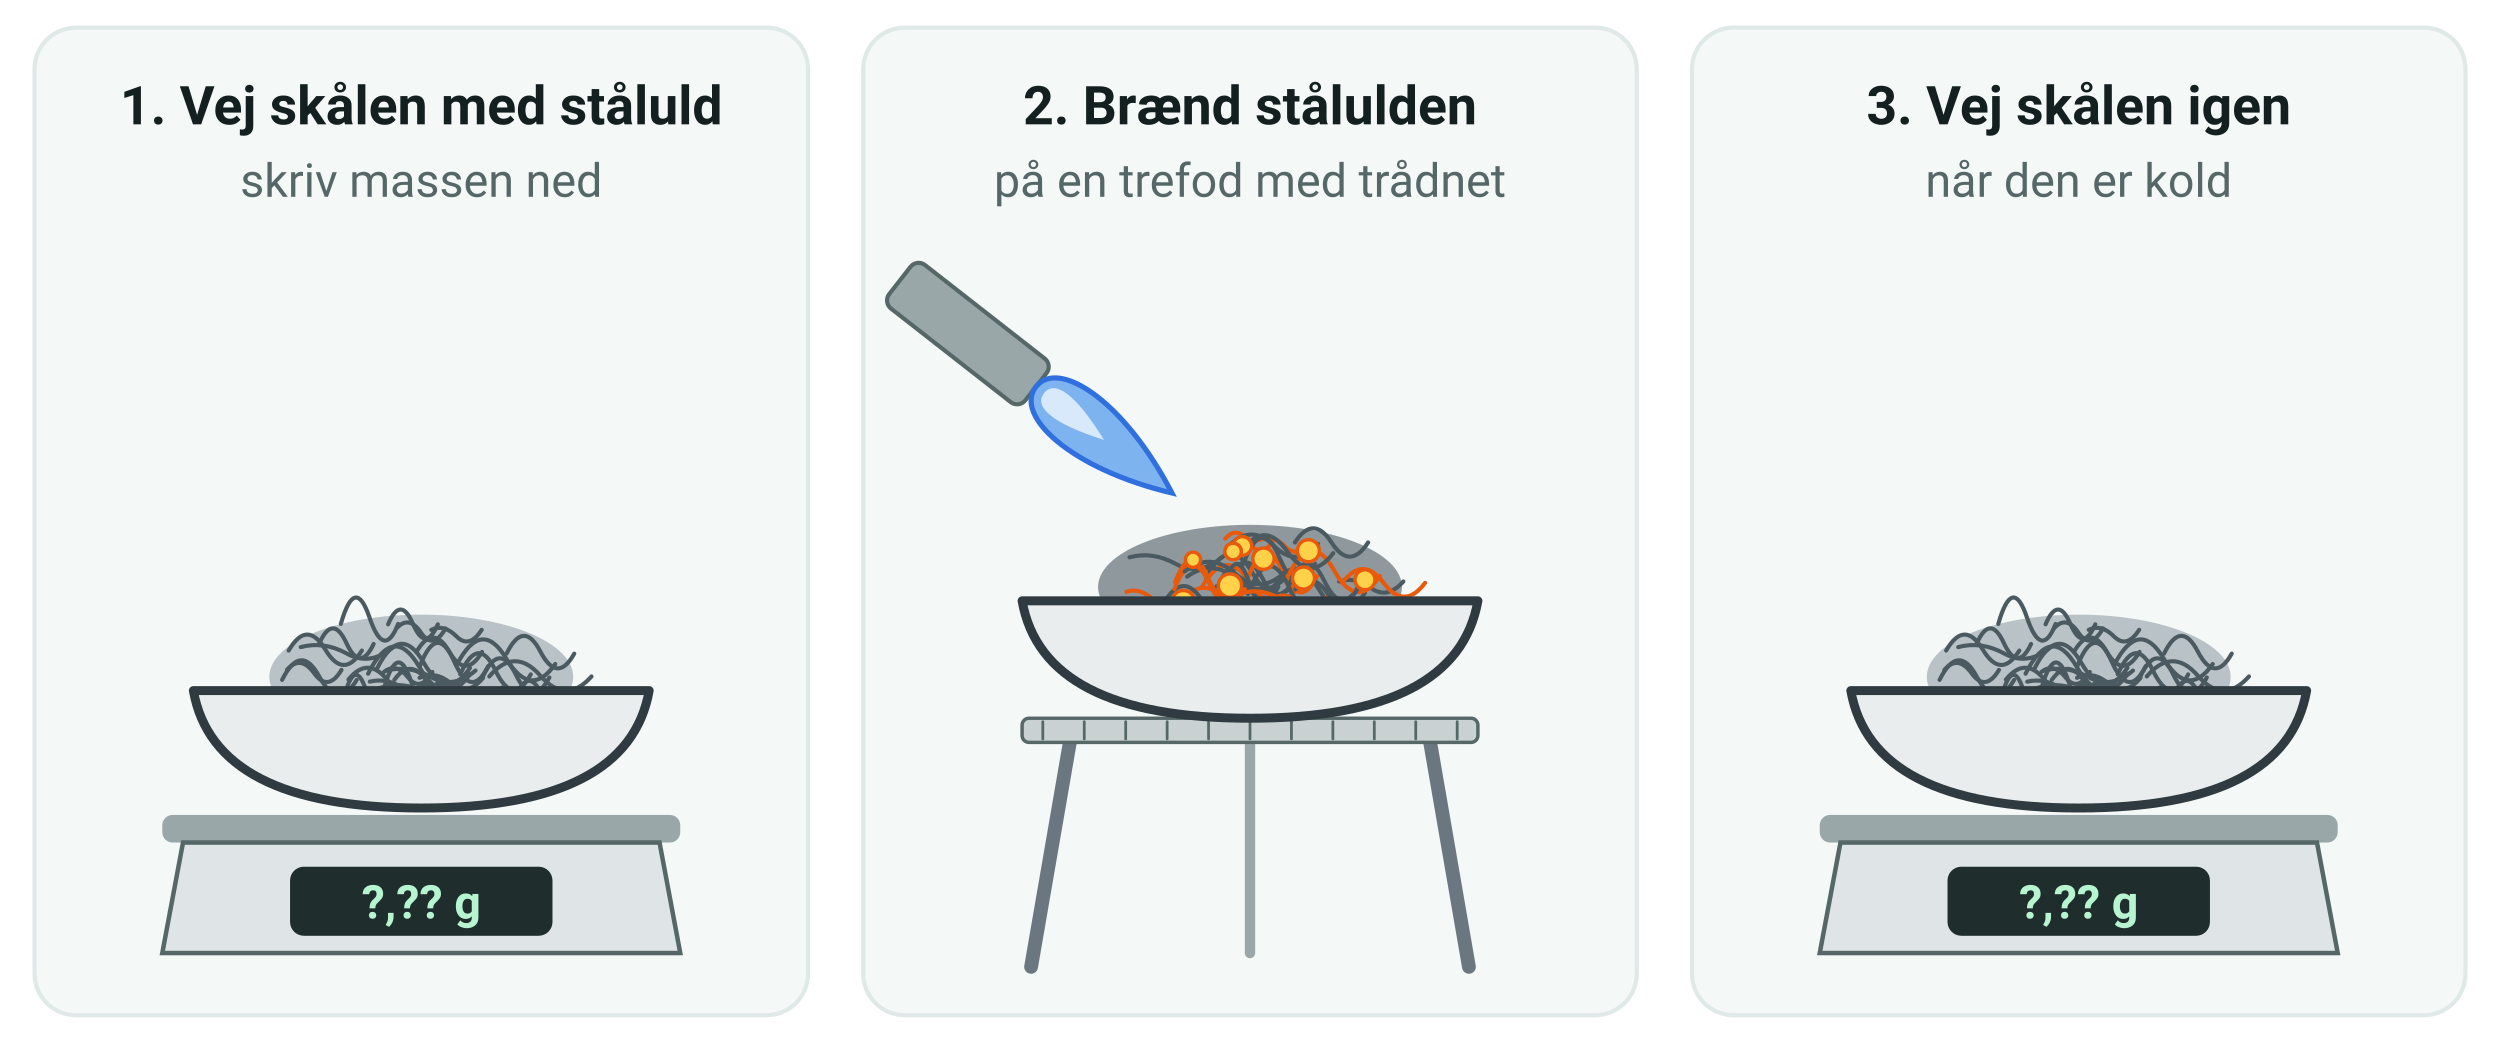
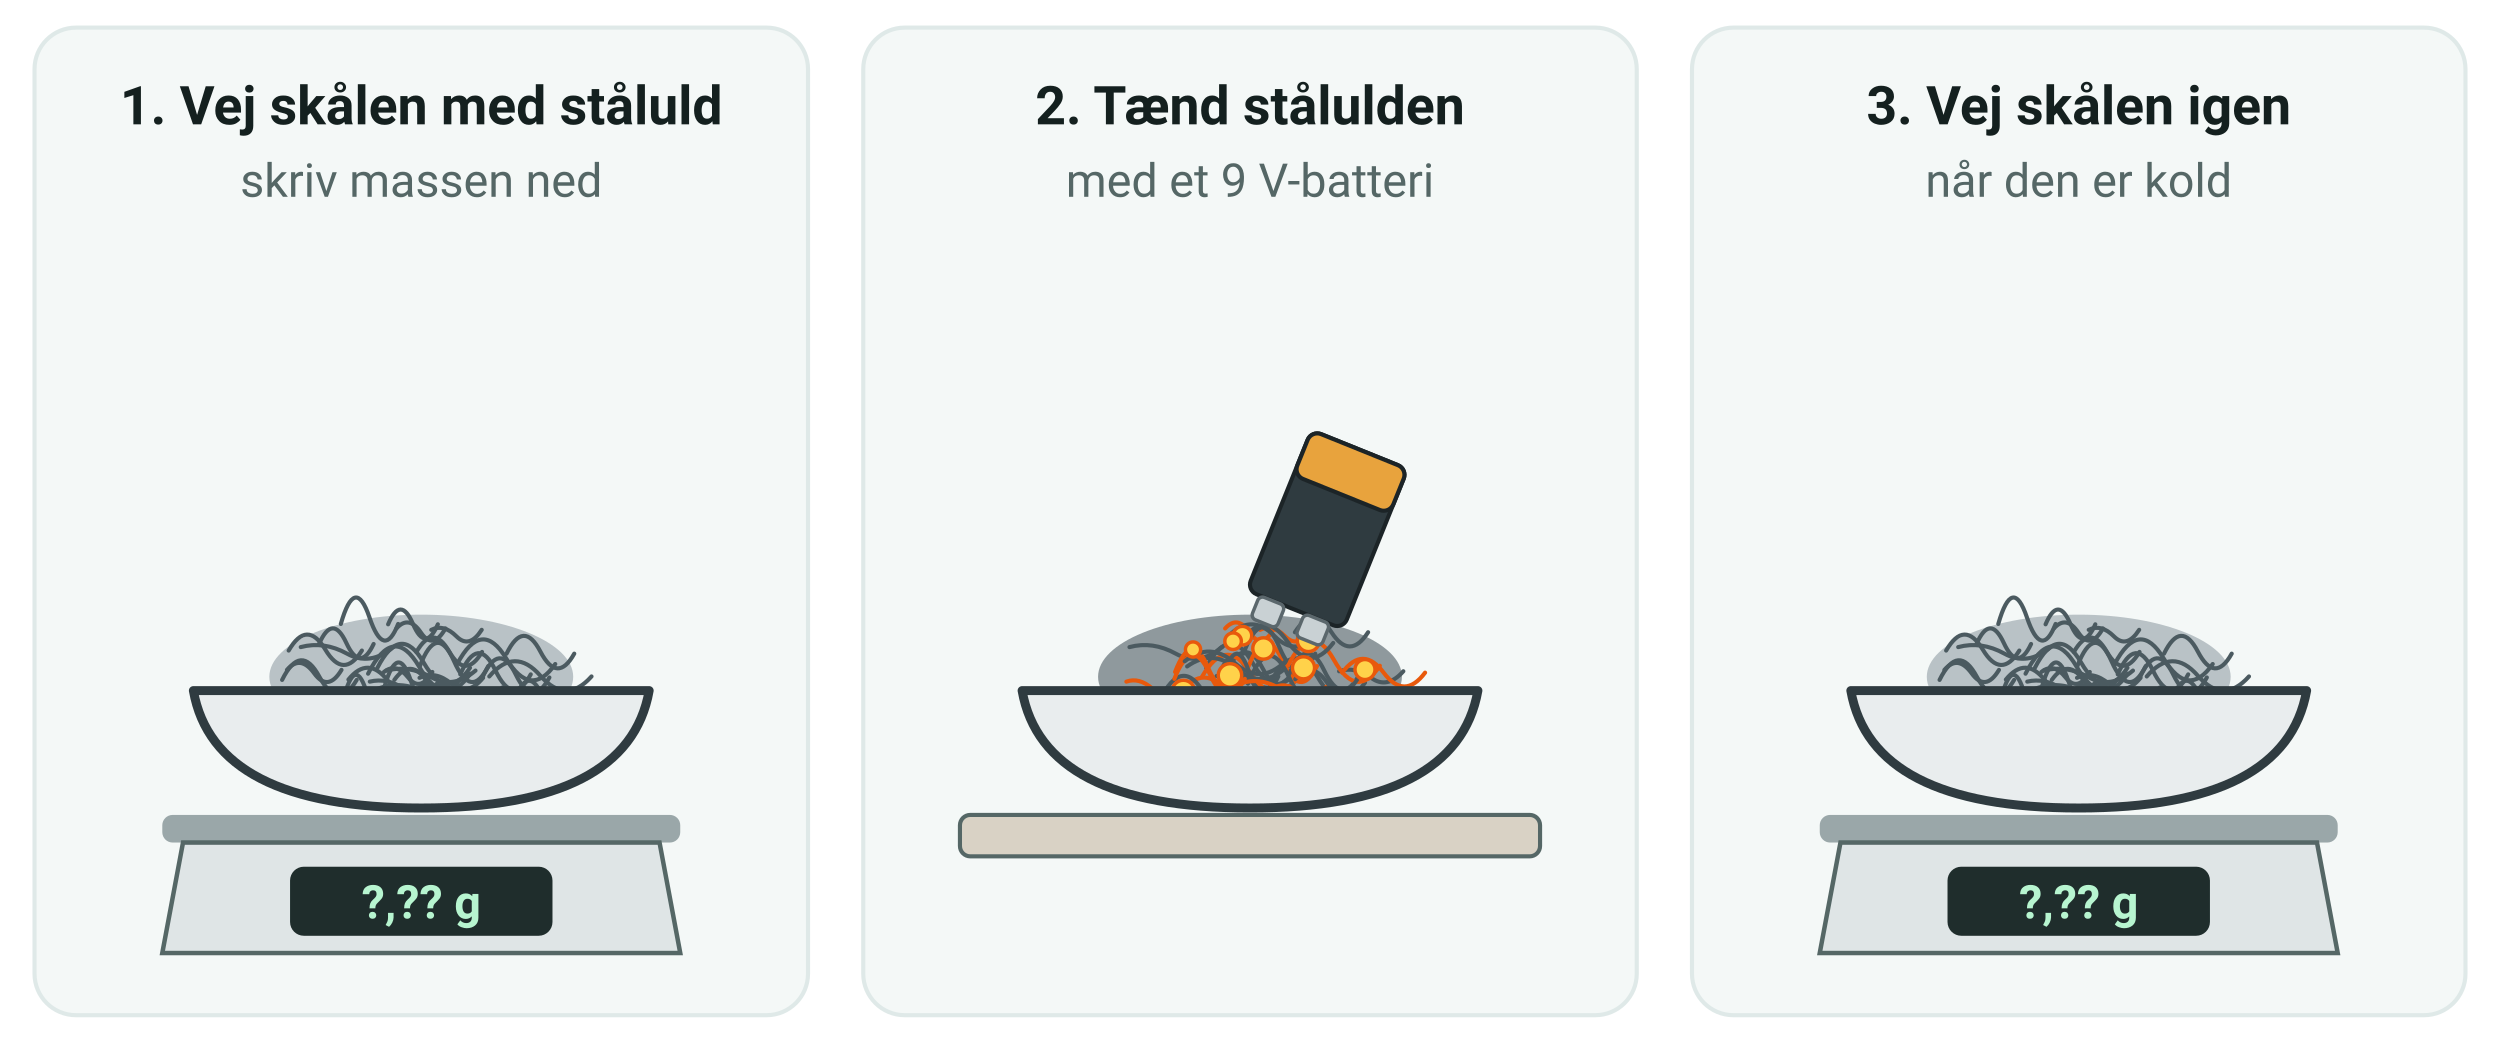
- <svg xmlns="http://www.w3.org/2000/svg" viewBox="0 0 724 302" width="724" height="302" font-family="'Segoe UI', Roboto, 'Helvetica Neue', Arial, sans-serif" role="img" aria-label="Tre trin. 1: en porcelænsskål med ståluld står på en vægt. 2: skålen står på en trefod med trådnet, og en bunsenbrænder holdes skråt, så flammen rammer stålulden, der gløder. 3: skålen står på vægten igen">
+ <svg xmlns="http://www.w3.org/2000/svg" viewBox="0 0 724 302" width="724" height="302" font-family="'Segoe UI', Roboto, 'Helvetica Neue', Arial, sans-serif" role="img" aria-label="Tre trin. 1: en porcelænsskål med ståluld står på en vægt. 2: skålen står på en varmefast plade, og polerne på et 9 V-batteri rører stålulden, der gløder. 3: skålen står på vægten igen">
  <rect x="10.0" y="8.0" width="224.0" height="286.0" rx="12" fill="#f4f8f7" stroke="#dfe9e8" stroke-width="1.2" />
  <text x="122.0" y="36.0" font-size="15.5" text-anchor="middle" fill="#14201f" font-weight="700">
    <tspan>1. Vej skålen med ståluld</tspan>
  </text>
  <text x="122.0" y="57.0" font-size="13.5" text-anchor="middle" fill="#556766">
    <tspan>skriv massen ned</tspan>
  </text>
  <ellipse cx="122" cy="196" rx="44" ry="18" fill="#b9c2c6" />
  <path d="M 87.1,187.4 q 6.7,-1.8 13.4,1.9 t 13.4,-1.9" fill="none" stroke="#4b5a60" stroke-width="1.2" stroke-linecap="round" />
  <path d="M 112.4,180.8 q 3.6,-8.5 7.2,-0.1 t 7.2,0.1" fill="none" stroke="#4b5a60" stroke-width="1.2" stroke-linecap="round" />
  <path d="M 132.4,192.3 q 7.1,-13.4 14.2,-1.6 t 14.2,1.6" fill="none" stroke="#4b5a60" stroke-width="1.2" stroke-linecap="round" />
  <path d="M 100.9,196.8 q 5.7,-7.0 11.4,0.3 t 11.4,-0.3" fill="none" stroke="#4b5a60" stroke-width="1.2" stroke-linecap="round" />
  <path d="M 121.5,196.3 q 4.6,-2.2 9.2,1.7 t 9.2,-1.7" fill="none" stroke="#4b5a60" stroke-width="1.2" stroke-linecap="round" />
  <path d="M 109.3,193.4 q 6.7,-13.1 13.4,-1.5 t 13.4,1.5" fill="none" stroke="#4b5a60" stroke-width="1.2" stroke-linecap="round" />
  <path d="M 111.2,194.6 q 3.5,-2.8 7.0,1.6 t 7.0,-1.6" fill="none" stroke="#4b5a60" stroke-width="1.2" stroke-linecap="round" />
  <path d="M 109.3,199.5 q 7.4,-2.8 14.9,1.6 t 14.9,-1.6" fill="none" stroke="#4b5a60" stroke-width="1.2" stroke-linecap="round" />
  <path d="M 101.2,211.4 q 5.7,-5.5 11.3,0.7 t 11.3,-0.7" fill="none" stroke="#4b5a60" stroke-width="1.2" stroke-linecap="round" />
  <path d="M 120.2,211.0 q 6.3,-1.5 12.5,2.0 t 12.5,-2.0" fill="none" stroke="#4b5a60" stroke-width="1.2" stroke-linecap="round" />
  <path d="M 121.6,192.9 q 4.9,-12.7 9.9,-1.4 t 9.9,1.4" fill="none" stroke="#4b5a60" stroke-width="1.2" stroke-linecap="round" />
  <path d="M 114.2,196.9 q 4.7,-6.6 9.4,0.4 t 9.4,-0.4" fill="none" stroke="#4b5a60" stroke-width="1.2" stroke-linecap="round" />
  <path d="M 139.7,196.2 q 4.9,-10.7 9.7,-0.8 t 9.7,0.8" fill="none" stroke="#4b5a60" stroke-width="1.2" stroke-linecap="round" />
  <path d="M 120.6,188.8 q 4.8,-8.3 9.5,-0.1 t 9.5,0.1" fill="none" stroke="#4b5a60" stroke-width="1.2" stroke-linecap="round" />
  <path d="M 106.6,195.1 q 7.4,-14.7 14.8,-2.0 t 14.8,2.0" fill="none" stroke="#4b5a60" stroke-width="1.2" stroke-linecap="round" />
  <path d="M 114.8,182.0 q 3.6,-4.0 7.1,1.2 t 7.1,-1.2" fill="none" stroke="#4b5a60" stroke-width="1.2" stroke-linecap="round" />
  <path d="M 99.3,203.1 q 3.5,-14.3 7.1,-1.9 t 7.1,1.9" fill="none" stroke="#4b5a60" stroke-width="1.2" stroke-linecap="round" />
  <path d="M 129.7,210.4 q 4.3,-4.4 8.6,1.1 t 8.6,-1.1" fill="none" stroke="#4b5a60" stroke-width="1.2" stroke-linecap="round" />
  <path d="M 146.7,189.3 q 4.9,-10.0 9.8,-0.6 t 9.8,0.6" fill="none" stroke="#4b5a60" stroke-width="1.2" stroke-linecap="round" />
  <path d="M 83.1,194.0 q 3.9,-4.5 7.9,1.0 t 7.9,-1.0" fill="none" stroke="#4b5a60" stroke-width="1.2" stroke-linecap="round" />
  <path d="M 124.9,182.4 q 3.6,-1.8 7.3,1.9 t 7.3,-1.9" fill="none" stroke="#4b5a60" stroke-width="1.2" stroke-linecap="round" />
  <path d="M 121.7,199.1 q 5.9,-2.1 11.9,1.8 t 11.9,-1.8" fill="none" stroke="#4b5a60" stroke-width="1.2" stroke-linecap="round" />
  <path d="M 90.6,208.9 q 5.7,-10.6 11.4,-0.8 t 11.4,0.8" fill="none" stroke="#4b5a60" stroke-width="1.2" stroke-linecap="round" />
  <path d="M 111.4,198.7 q 3.8,-12.9 7.6,-1.5 t 7.6,1.5" fill="none" stroke="#4b5a60" stroke-width="1.2" stroke-linecap="round" />
  <path d="M 98.7,180.7 q 4.1,-14.3 8.3,-1.9 t 8.3,1.9" fill="none" stroke="#4b5a60" stroke-width="1.2" stroke-linecap="round" />
  <path d="M 133.3,195.3 q 5.1,-11.7 10.2,-1.1 t 10.2,1.1" fill="none" stroke="#4b5a60" stroke-width="1.2" stroke-linecap="round" />
  <path d="M 83.6,188.4 q 5.3,-9.1 10.6,-0.3 t 10.6,0.3" fill="none" stroke="#4b5a60" stroke-width="1.2" stroke-linecap="round" />
  <path d="M 149.6,201.2 q 3.6,-8.1 7.3,-0.0 t 7.3,0.0" fill="none" stroke="#4b5a60" stroke-width="1.2" stroke-linecap="round" />
  <path d="M 111.9,194.2 q 6.4,-1.7 12.9,1.9 t 12.9,-1.9" fill="none" stroke="#4b5a60" stroke-width="1.2" stroke-linecap="round" />
  <path d="M 92.4,186.5 q 3.9,-8.9 7.9,-0.3 t 7.9,0.3" fill="none" stroke="#4b5a60" stroke-width="1.2" stroke-linecap="round" />
  <path d="M 132.9,207.3 q 4.7,-8.7 9.4,-0.2 t 9.4,0.2" fill="none" stroke="#4b5a60" stroke-width="1.2" stroke-linecap="round" />
  <path d="M 141.7,195.9 q 7.4,-8.7 14.8,-0.2 t 14.8,0.2" fill="none" stroke="#4b5a60" stroke-width="1.2" stroke-linecap="round" />
  <path d="M 81.7,196.9 q 5.4,-10.9 10.8,-0.9 t 10.8,0.9" fill="none" stroke="#4b5a60" stroke-width="1.2" stroke-linecap="round" />
  <path d="M 107.1,197.4 q 5.0,-1.2 10.0,2.1 t 10.0,-2.1" fill="none" stroke="#4b5a60" stroke-width="1.2" stroke-linecap="round" />
  <path d="M 56.0,200 H 188.0 Q 182.0,234 122,234 Q 62.0,234 56.0,200 Z" fill="#e9edee" stroke="#2f3b40" stroke-width="2.6" stroke-linejoin="round" />
  <rect x="47.0" y="236.0" width="150.0" height="8.0" rx="3" fill="#9aa7a9" />
  <path d="M 53.0,244 H 191.0 L 197.0,276 H 47.0 Z" fill="#dfe5e6" stroke="#556766" stroke-width="1.3" />
  <rect x="84.0" y="251.0" width="76.0" height="20.0" rx="4" fill="#1f2d2c" />
  <text x="122.0" y="266.0" font-size="13.5" text-anchor="middle" fill="#b7f5d0" font-weight="700">
    <tspan>?,?? g</tspan>
  </text>
  <rect x="250.0" y="8.0" width="224.0" height="286.0" rx="12" fill="#f4f8f7" stroke="#dfe9e8" stroke-width="1.2" />
  <text x="362.0" y="36.0" font-size="15.5" text-anchor="middle" fill="#14201f" font-weight="700">
-     <tspan>2. Brænd stålulden</tspan>
+     <tspan>2. Tænd stålulden</tspan>
  </text>
  <text x="362.0" y="57.0" font-size="13.5" text-anchor="middle" fill="#556766">
-     <tspan>på en trefod med trådnet</tspan>
+     <tspan>med et 9 V-batteri</tspan>
  </text>
-   <line x1="310.0" y1="214.0" x2="298.6" y2="280.0" stroke="#6b7780" stroke-width="4" stroke-linecap="round" />
-   <line x1="414.0" y1="214.0" x2="425.4" y2="280.0" stroke="#6b7780" stroke-width="4" stroke-linecap="round" />
-   <line x1="362.0" y1="214.0" x2="362.0" y2="276.0" stroke="#9aa7a9" stroke-width="3" stroke-linecap="round" />
-   <rect x="296.0" y="208.0" width="132.0" height="7.0" rx="2" fill="#c9d1d2" stroke="#556766" stroke-width="1" />
-   <line x1="302.0" y1="209.0" x2="302.0" y2="214.0" stroke="#556766" stroke-width="0.8" stroke-linecap="round" />
-   <line x1="314.0" y1="209.0" x2="314.0" y2="214.0" stroke="#556766" stroke-width="0.8" stroke-linecap="round" />
-   <line x1="326.0" y1="209.0" x2="326.0" y2="214.0" stroke="#556766" stroke-width="0.8" stroke-linecap="round" />
-   <line x1="338.0" y1="209.0" x2="338.0" y2="214.0" stroke="#556766" stroke-width="0.8" stroke-linecap="round" />
-   <line x1="350.0" y1="209.0" x2="350.0" y2="214.0" stroke="#556766" stroke-width="0.8" stroke-linecap="round" />
-   <line x1="362.0" y1="209.0" x2="362.0" y2="214.0" stroke="#556766" stroke-width="0.8" stroke-linecap="round" />
-   <line x1="374.0" y1="209.0" x2="374.0" y2="214.0" stroke="#556766" stroke-width="0.8" stroke-linecap="round" />
-   <line x1="386.0" y1="209.0" x2="386.0" y2="214.0" stroke="#556766" stroke-width="0.8" stroke-linecap="round" />
-   <line x1="398.0" y1="209.0" x2="398.0" y2="214.0" stroke="#556766" stroke-width="0.8" stroke-linecap="round" />
-   <line x1="410.0" y1="209.0" x2="410.0" y2="214.0" stroke="#556766" stroke-width="0.8" stroke-linecap="round" />
-   <line x1="422.0" y1="209.0" x2="422.0" y2="214.0" stroke="#556766" stroke-width="0.8" stroke-linecap="round" />
-   <ellipse cx="362" cy="170" rx="44" ry="18" fill="#8f999d" />
-   <path d="M 327.1,161.4 q 6.7,-1.8 13.4,1.9 t 13.4,-1.9" fill="none" stroke="#4b5a60" stroke-width="1.2" stroke-linecap="round" />
-   <path d="M 352.3,169.8 q 5.4,-1.8 10.7,1.9 t 10.7,-1.9" fill="none" stroke="#4b5a60" stroke-width="1.2" stroke-linecap="round" />
-   <path d="M 355.0,168.9 q 5.4,-11.5 10.8,-1.1 t 10.8,1.1" fill="none" stroke="#4b5a60" stroke-width="1.2" stroke-linecap="round" />
-   <path d="M 352.8,169.9 q 4.4,-11.1 8.7,-0.9 t 8.7,0.9" fill="none" stroke="#4b5a60" stroke-width="1.2" stroke-linecap="round" />
-   <path d="M 349.3,167.4 q 6.7,-13.1 13.4,-1.5 t 13.4,1.5" fill="none" stroke="#4b5a60" stroke-width="1.2" stroke-linecap="round" />
-   <path d="M 348.1,170.0 q 7.0,-12.1 14.0,-1.2 t 14.0,1.2" fill="none" stroke="#e8590c" stroke-width="1.2" stroke-linecap="round" />
-   <path d="M 387.8,168.4 q 4.7,-1.5 9.3,1.9 t 9.3,-1.9" fill="none" stroke="#4b5a60" stroke-width="1.2" stroke-linecap="round" />
-   <path d="M 343.8,167.0 q 7.3,-5.3 14.5,0.8 t 14.5,-0.8" fill="none" stroke="#4b5a60" stroke-width="1.2" stroke-linecap="round" />
-   <path d="M 361.6,166.9 q 4.9,-12.7 9.9,-1.4 t 9.9,1.4" fill="none" stroke="#e8590c" stroke-width="1.2" stroke-linecap="round" />
-   <path d="M 361.4,172.0 q 5.9,-15.0 11.8,-2.1 t 11.8,2.1" fill="none" stroke="#4b5a60" stroke-width="1.2" stroke-linecap="round" />
-   <path d="M 341.9,174.4 q 6.8,-8.3 13.5,-0.1 t 13.5,0.1" fill="none" stroke="#e8590c" stroke-width="1.2" stroke-linecap="round" />
-   <path d="M 326.2,171.4 q 3.7,-1.3 7.5,2.0 t 7.5,-2.0" fill="none" stroke="#e8590c" stroke-width="1.2" stroke-linecap="round" />
-   <path d="M 354.8,156.0 q 3.6,-4.0 7.1,1.2 t 7.1,-1.2" fill="none" stroke="#e8590c" stroke-width="1.2" stroke-linecap="round" />
-   <path d="M 354.3,169.9 q 3.7,-12.5 7.4,-1.3 t 7.4,1.3" fill="none" stroke="#4b5a60" stroke-width="1.2" stroke-linecap="round" />
-   <path d="M 357.6,181.8 q 7.2,-1.8 14.4,1.9 t 14.4,-1.9" fill="none" stroke="#e8590c" stroke-width="1.2" stroke-linecap="round" />
-   <path d="M 335.8,176.9 q 6.6,-13.5 13.2,-1.6 t 13.2,1.6" fill="none" stroke="#4b5a60" stroke-width="1.2" stroke-linecap="round" />
-   <path d="M 364.9,156.4 q 3.6,-1.8 7.3,1.9 t 7.3,-1.9" fill="none" stroke="#e8590c" stroke-width="1.2" stroke-linecap="round" />
-   <path d="M 334.3,178.5 q 7.2,-10.2 14.3,-0.7 t 14.3,0.7" fill="none" stroke="#4b5a60" stroke-width="1.2" stroke-linecap="round" />
-   <path d="M 340.3,168.6 q 4.8,-12.5 9.5,-1.4 t 9.5,1.4" fill="none" stroke="#e8590c" stroke-width="1.2" stroke-linecap="round" />
-   <path d="M 363.6,179.2 q 7.5,-12.7 15.0,-1.4 t 15.0,1.4" fill="none" stroke="#e8590c" stroke-width="1.2" stroke-linecap="round" />
-   <path d="M 373.3,169.3 q 5.1,-11.7 10.2,-1.1 t 10.2,1.1" fill="none" stroke="#4b5a60" stroke-width="1.2" stroke-linecap="round" />
-   <path d="M 360.1,163.3 q 5.2,-14.2 10.4,-1.9 t 10.4,1.9" fill="none" stroke="#4b5a60" stroke-width="1.2" stroke-linecap="round" />
-   <path d="M 367.9,171.7 q 6.9,-13.2 13.7,-1.6 t 13.7,1.6" fill="none" stroke="#4b5a60" stroke-width="1.2" stroke-linecap="round" />
-   <path d="M 373.0,166.8 q 6.7,-13.5 13.3,-1.7 t 13.3,1.7" fill="none" stroke="#e8590c" stroke-width="1.2" stroke-linecap="round" />
-   <path d="M 372.9,181.3 q 4.7,-8.7 9.4,-0.2 t 9.4,0.2" fill="none" stroke="#4b5a60" stroke-width="1.2" stroke-linecap="round" />
-   <path d="M 375.0,157.1 q 5.3,-8.2 10.6,-0.0 t 10.6,0.0" fill="none" stroke="#4b5a60" stroke-width="1.2" stroke-linecap="round" />
-   <path d="M 340.1,170.6 q 5.1,-12.9 10.2,-1.5 t 10.2,1.5" fill="none" stroke="#e8590c" stroke-width="1.2" stroke-linecap="round" />
-   <path d="M 388.7,168.8 q 6.0,-8.0 12.0,-0.0 t 12.0,0.0" fill="none" stroke="#e8590c" stroke-width="1.2" stroke-linecap="round" />
-   <path d="M 358.1,172.4 q 6.6,-2.9 13.3,1.5 t 13.3,-1.5" fill="none" stroke="#e8590c" stroke-width="1.2" stroke-linecap="round" />
-   <path d="M 356.5,157.5 q 6.3,-5.7 12.6,0.7 t 12.6,-0.7" fill="none" stroke="#4b5a60" stroke-width="1.2" stroke-linecap="round" />
-   <path d="M 334.1,178.8 q 4.6,-8.2 9.2,-0.1 t 9.2,0.1" fill="none" stroke="#4b5a60" stroke-width="1.2" stroke-linecap="round" />
-   <path d="M 343.1,165.5 q 7.3,-5.9 14.6,0.6 t 14.6,-0.6" fill="none" stroke="#4b5a60" stroke-width="1.2" stroke-linecap="round" />
-   <path d="M 375.1,170.7 q 4.5,-5.6 9.0,0.7 t 9.0,-0.7" fill="none" stroke="#4b5a60" stroke-width="1.2" stroke-linecap="round" />
-   <path d="M 359.3,160.2 q 6.7,-10.1 13.4,-0.6 t 13.4,0.6" fill="none" stroke="#4b5a60" stroke-width="1.2" stroke-linecap="round" />
-   <circle cx="359.8" cy="158.1" r="2.7" fill="#ffd24a" stroke="#e8590c" stroke-width="1" />
-   <circle cx="378.9" cy="159.5" r="3.2" fill="#ffd24a" stroke="#e8590c" stroke-width="1" />
-   <circle cx="395.3" cy="167.9" r="2.9" fill="#ffd24a" stroke="#e8590c" stroke-width="1" />
-   <circle cx="356.2" cy="169.6" r="3.4" fill="#ffd24a" stroke="#e8590c" stroke-width="1" />
-   <circle cx="377.5" cy="167.4" r="3.2" fill="#ffd24a" stroke="#e8590c" stroke-width="1" />
-   <circle cx="357.1" cy="159.7" r="2.4" fill="#ffd24a" stroke="#e8590c" stroke-width="1" />
-   <circle cx="365.9" cy="161.8" r="3.1" fill="#ffd24a" stroke="#e8590c" stroke-width="1" />
-   <circle cx="342.7" cy="174.3" r="3.3" fill="#ffd24a" stroke="#e8590c" stroke-width="1" />
-   <circle cx="345.5" cy="162.1" r="2.2" fill="#ffd24a" stroke="#e8590c" stroke-width="1" />
-   <path d="M 296.0,174 H 428.0 Q 422.0,208 362,208 Q 302.0,208 296.0,174 Z" fill="#e9edee" stroke="#2f3b40" stroke-width="2.6" stroke-linejoin="round" />
-   <g transform="translate(300,112) rotate(128)">
-     <rect x="-8.0" y="0.0" width="16.0" height="50.0" rx="3" fill="#9aa7a9" stroke="#556766" stroke-width="1.2" />
-     <path d="M 0,-50 C 12.6,-22.5 10.5,0 0,0 C -10.5,0 -12.6,-22.5 0,-50 Z" fill="#7db4f0" stroke="#2f6fde" stroke-width="1.5" />
-     <path d="M 0,-25.0 C 5.6,-10.0 4.9,-3 0,-3 C -4.9,-3 -5.6,-10.0 0,-25.0 Z" fill="#d8e9fc" />
+   <rect x="278.0" y="236.0" width="168.0" height="12.0" rx="3" fill="#d9d2c5" stroke="#556766" stroke-width="1.2" />
+   <ellipse cx="362" cy="196" rx="44" ry="18" fill="#8f999d" />
+   <path d="M 327.1,187.4 q 6.7,-1.8 13.4,1.9 t 13.4,-1.9" fill="none" stroke="#4b5a60" stroke-width="1.2" stroke-linecap="round" />
+   <path d="M 352.3,195.8 q 5.4,-1.8 10.7,1.9 t 10.7,-1.9" fill="none" stroke="#4b5a60" stroke-width="1.2" stroke-linecap="round" />
+   <path d="M 355.0,194.9 q 5.4,-11.5 10.8,-1.1 t 10.8,1.1" fill="none" stroke="#4b5a60" stroke-width="1.2" stroke-linecap="round" />
+   <path d="M 352.8,195.9 q 4.4,-11.1 8.7,-0.9 t 8.7,0.9" fill="none" stroke="#4b5a60" stroke-width="1.2" stroke-linecap="round" />
+   <path d="M 349.3,193.4 q 6.7,-13.1 13.4,-1.5 t 13.4,1.5" fill="none" stroke="#4b5a60" stroke-width="1.2" stroke-linecap="round" />
+   <path d="M 348.1,196.0 q 7.0,-12.1 14.0,-1.2 t 14.0,1.2" fill="none" stroke="#e8590c" stroke-width="1.2" stroke-linecap="round" />
+   <path d="M 387.8,194.4 q 4.7,-1.5 9.3,1.9 t 9.3,-1.9" fill="none" stroke="#4b5a60" stroke-width="1.2" stroke-linecap="round" />
+   <path d="M 343.8,193.0 q 7.3,-5.3 14.5,0.8 t 14.5,-0.8" fill="none" stroke="#4b5a60" stroke-width="1.2" stroke-linecap="round" />
+   <path d="M 361.6,192.9 q 4.9,-12.7 9.9,-1.4 t 9.9,1.4" fill="none" stroke="#e8590c" stroke-width="1.2" stroke-linecap="round" />
+   <path d="M 361.4,198.0 q 5.9,-15.0 11.8,-2.1 t 11.8,2.1" fill="none" stroke="#4b5a60" stroke-width="1.2" stroke-linecap="round" />
+   <path d="M 341.9,200.4 q 6.8,-8.3 13.5,-0.1 t 13.5,0.1" fill="none" stroke="#e8590c" stroke-width="1.2" stroke-linecap="round" />
+   <path d="M 326.2,197.4 q 3.7,-1.3 7.5,2.0 t 7.5,-2.0" fill="none" stroke="#e8590c" stroke-width="1.2" stroke-linecap="round" />
+   <path d="M 354.8,182.0 q 3.6,-4.0 7.1,1.2 t 7.1,-1.2" fill="none" stroke="#e8590c" stroke-width="1.2" stroke-linecap="round" />
+   <path d="M 354.3,195.9 q 3.7,-12.5 7.4,-1.3 t 7.4,1.3" fill="none" stroke="#4b5a60" stroke-width="1.2" stroke-linecap="round" />
+   <path d="M 357.6,207.8 q 7.2,-1.8 14.4,1.9 t 14.4,-1.9" fill="none" stroke="#e8590c" stroke-width="1.2" stroke-linecap="round" />
+   <path d="M 335.8,202.9 q 6.6,-13.5 13.2,-1.6 t 13.2,1.6" fill="none" stroke="#4b5a60" stroke-width="1.2" stroke-linecap="round" />
+   <path d="M 364.9,182.4 q 3.6,-1.8 7.3,1.9 t 7.3,-1.9" fill="none" stroke="#e8590c" stroke-width="1.2" stroke-linecap="round" />
+   <path d="M 334.3,204.5 q 7.2,-10.2 14.3,-0.7 t 14.3,0.7" fill="none" stroke="#4b5a60" stroke-width="1.2" stroke-linecap="round" />
+   <path d="M 340.3,194.6 q 4.8,-12.5 9.5,-1.4 t 9.5,1.4" fill="none" stroke="#e8590c" stroke-width="1.2" stroke-linecap="round" />
+   <path d="M 363.6,205.2 q 7.5,-12.7 15.0,-1.4 t 15.0,1.4" fill="none" stroke="#e8590c" stroke-width="1.2" stroke-linecap="round" />
+   <path d="M 373.3,195.3 q 5.1,-11.7 10.2,-1.1 t 10.2,1.1" fill="none" stroke="#4b5a60" stroke-width="1.2" stroke-linecap="round" />
+   <path d="M 360.1,189.3 q 5.2,-14.2 10.4,-1.9 t 10.4,1.9" fill="none" stroke="#4b5a60" stroke-width="1.2" stroke-linecap="round" />
+   <path d="M 367.9,197.7 q 6.9,-13.2 13.7,-1.6 t 13.7,1.6" fill="none" stroke="#4b5a60" stroke-width="1.2" stroke-linecap="round" />
+   <path d="M 373.0,192.8 q 6.7,-13.5 13.3,-1.7 t 13.3,1.7" fill="none" stroke="#e8590c" stroke-width="1.2" stroke-linecap="round" />
+   <path d="M 372.9,207.3 q 4.7,-8.7 9.4,-0.2 t 9.4,0.2" fill="none" stroke="#4b5a60" stroke-width="1.2" stroke-linecap="round" />
+   <path d="M 375.0,183.1 q 5.3,-8.2 10.6,-0.0 t 10.6,0.0" fill="none" stroke="#4b5a60" stroke-width="1.2" stroke-linecap="round" />
+   <path d="M 340.1,196.6 q 5.1,-12.9 10.2,-1.5 t 10.2,1.5" fill="none" stroke="#e8590c" stroke-width="1.2" stroke-linecap="round" />
+   <path d="M 388.7,194.8 q 6.0,-8.0 12.0,-0.0 t 12.0,0.0" fill="none" stroke="#e8590c" stroke-width="1.2" stroke-linecap="round" />
+   <path d="M 358.1,198.4 q 6.6,-2.9 13.3,1.5 t 13.3,-1.5" fill="none" stroke="#e8590c" stroke-width="1.2" stroke-linecap="round" />
+   <path d="M 356.5,183.5 q 6.3,-5.7 12.6,0.7 t 12.6,-0.7" fill="none" stroke="#4b5a60" stroke-width="1.2" stroke-linecap="round" />
+   <path d="M 334.1,204.8 q 4.6,-8.2 9.2,-0.1 t 9.2,0.1" fill="none" stroke="#4b5a60" stroke-width="1.2" stroke-linecap="round" />
+   <path d="M 343.1,191.5 q 7.3,-5.9 14.6,0.6 t 14.6,-0.6" fill="none" stroke="#4b5a60" stroke-width="1.2" stroke-linecap="round" />
+   <path d="M 375.1,196.7 q 4.5,-5.6 9.0,0.7 t 9.0,-0.7" fill="none" stroke="#4b5a60" stroke-width="1.2" stroke-linecap="round" />
+   <path d="M 359.3,186.2 q 6.7,-10.1 13.4,-0.6 t 13.4,0.6" fill="none" stroke="#4b5a60" stroke-width="1.2" stroke-linecap="round" />
+   <circle cx="359.8" cy="184.1" r="2.7" fill="#ffd24a" stroke="#e8590c" stroke-width="1" />
+   <circle cx="378.9" cy="185.5" r="3.2" fill="#ffd24a" stroke="#e8590c" stroke-width="1" />
+   <circle cx="395.3" cy="193.9" r="2.9" fill="#ffd24a" stroke="#e8590c" stroke-width="1" />
+   <circle cx="356.2" cy="195.6" r="3.4" fill="#ffd24a" stroke="#e8590c" stroke-width="1" />
+   <circle cx="377.5" cy="193.4" r="3.2" fill="#ffd24a" stroke="#e8590c" stroke-width="1" />
+   <circle cx="357.1" cy="185.7" r="2.4" fill="#ffd24a" stroke="#e8590c" stroke-width="1" />
+   <circle cx="365.9" cy="187.8" r="3.1" fill="#ffd24a" stroke="#e8590c" stroke-width="1" />
+   <circle cx="342.7" cy="200.3" r="3.3" fill="#ffd24a" stroke="#e8590c" stroke-width="1" />
+   <circle cx="345.5" cy="188.1" r="2.2" fill="#ffd24a" stroke="#e8590c" stroke-width="1" />
+   <path d="M 296.0,200 H 428.0 Q 422.0,234 362,234 Q 302.0,234 296.0,200 Z" fill="#e9edee" stroke="#2f3b40" stroke-width="2.6" stroke-linejoin="round" />
+   <g transform="translate(372,184) rotate(22)">
+     <rect x="-15.0" y="-58.0" width="30.0" height="50.0" rx="3" fill="#2f3b40" stroke="#1c2427" stroke-width="1.2" />
+     <rect x="-15.0" y="-58.0" width="30.0" height="14.0" rx="3" fill="#e8a33d" stroke="#1c2427" stroke-width="1.2" />
+     <rect x="-11.0" y="-8.0" width="8.0" height="7.0" rx="1.5" fill="#c9d1d4" stroke="#5b676c" stroke-width="1" />
+     <rect x="3.0" y="-8.0" width="8.0" height="7.0" rx="1.5" fill="#c9d1d4" stroke="#5b676c" stroke-width="1" />
  </g>
  <rect x="490.0" y="8.0" width="224.0" height="286.0" rx="12" fill="#f4f8f7" stroke="#dfe9e8" stroke-width="1.2" />
  <text x="602.0" y="36.0" font-size="15.5" text-anchor="middle" fill="#14201f" font-weight="700">
    <tspan>3. Vej skålen igen</tspan>
  </text>
  <text x="602.0" y="57.0" font-size="13.5" text-anchor="middle" fill="#556766">
    <tspan>når den er kold</tspan>
  </text>
  <ellipse cx="602" cy="196" rx="44" ry="18" fill="#b9c2c6" />
  <path d="M 567.1,187.4 q 6.7,-1.8 13.4,1.9 t 13.4,-1.9" fill="none" stroke="#4b5a60" stroke-width="1.2" stroke-linecap="round" />
  <path d="M 592.4,180.8 q 3.6,-8.5 7.2,-0.1 t 7.2,0.1" fill="none" stroke="#4b5a60" stroke-width="1.2" stroke-linecap="round" />
  <path d="M 612.4,192.3 q 7.1,-13.4 14.2,-1.6 t 14.2,1.6" fill="none" stroke="#4b5a60" stroke-width="1.2" stroke-linecap="round" />
  <path d="M 580.9,196.8 q 5.7,-7.0 11.4,0.3 t 11.4,-0.3" fill="none" stroke="#4b5a60" stroke-width="1.2" stroke-linecap="round" />
  <path d="M 601.5,196.3 q 4.6,-2.2 9.2,1.7 t 9.2,-1.7" fill="none" stroke="#4b5a60" stroke-width="1.2" stroke-linecap="round" />
  <path d="M 589.3,193.4 q 6.7,-13.1 13.4,-1.5 t 13.4,1.5" fill="none" stroke="#4b5a60" stroke-width="1.2" stroke-linecap="round" />
  <path d="M 591.2,194.6 q 3.5,-2.8 7.0,1.6 t 7.0,-1.6" fill="none" stroke="#4b5a60" stroke-width="1.2" stroke-linecap="round" />
  <path d="M 589.3,199.5 q 7.4,-2.8 14.9,1.6 t 14.9,-1.6" fill="none" stroke="#4b5a60" stroke-width="1.2" stroke-linecap="round" />
  <path d="M 581.2,211.4 q 5.7,-5.5 11.3,0.7 t 11.3,-0.7" fill="none" stroke="#4b5a60" stroke-width="1.2" stroke-linecap="round" />
  <path d="M 600.2,211.0 q 6.3,-1.5 12.5,2.0 t 12.5,-2.0" fill="none" stroke="#4b5a60" stroke-width="1.2" stroke-linecap="round" />
  <path d="M 601.6,192.9 q 4.9,-12.7 9.9,-1.4 t 9.9,1.4" fill="none" stroke="#4b5a60" stroke-width="1.2" stroke-linecap="round" />
  <path d="M 594.2,196.9 q 4.7,-6.6 9.4,0.4 t 9.4,-0.4" fill="none" stroke="#4b5a60" stroke-width="1.2" stroke-linecap="round" />
  <path d="M 619.7,196.2 q 4.9,-10.7 9.7,-0.8 t 9.7,0.8" fill="none" stroke="#4b5a60" stroke-width="1.2" stroke-linecap="round" />
  <path d="M 600.6,188.8 q 4.8,-8.3 9.5,-0.1 t 9.5,0.1" fill="none" stroke="#4b5a60" stroke-width="1.2" stroke-linecap="round" />
  <path d="M 586.6,195.1 q 7.4,-14.7 14.8,-2.0 t 14.8,2.0" fill="none" stroke="#4b5a60" stroke-width="1.2" stroke-linecap="round" />
  <path d="M 594.8,182.0 q 3.6,-4.0 7.1,1.2 t 7.1,-1.2" fill="none" stroke="#4b5a60" stroke-width="1.2" stroke-linecap="round" />
  <path d="M 579.3,203.1 q 3.5,-14.3 7.1,-1.9 t 7.1,1.9" fill="none" stroke="#4b5a60" stroke-width="1.2" stroke-linecap="round" />
  <path d="M 609.7,210.4 q 4.3,-4.4 8.6,1.1 t 8.6,-1.1" fill="none" stroke="#4b5a60" stroke-width="1.2" stroke-linecap="round" />
  <path d="M 626.7,189.3 q 4.9,-10.0 9.8,-0.6 t 9.8,0.6" fill="none" stroke="#4b5a60" stroke-width="1.2" stroke-linecap="round" />
  <path d="M 563.1,194.0 q 3.9,-4.5 7.9,1.0 t 7.9,-1.0" fill="none" stroke="#4b5a60" stroke-width="1.2" stroke-linecap="round" />
  <path d="M 604.9,182.4 q 3.6,-1.8 7.3,1.9 t 7.3,-1.9" fill="none" stroke="#4b5a60" stroke-width="1.2" stroke-linecap="round" />
  <path d="M 601.7,199.1 q 5.9,-2.1 11.9,1.8 t 11.9,-1.8" fill="none" stroke="#4b5a60" stroke-width="1.2" stroke-linecap="round" />
  <path d="M 570.6,208.9 q 5.7,-10.6 11.4,-0.8 t 11.4,0.8" fill="none" stroke="#4b5a60" stroke-width="1.2" stroke-linecap="round" />
  <path d="M 591.4,198.7 q 3.8,-12.9 7.6,-1.5 t 7.6,1.5" fill="none" stroke="#4b5a60" stroke-width="1.2" stroke-linecap="round" />
  <path d="M 578.7,180.7 q 4.1,-14.3 8.3,-1.9 t 8.3,1.9" fill="none" stroke="#4b5a60" stroke-width="1.2" stroke-linecap="round" />
  <path d="M 613.3,195.3 q 5.1,-11.7 10.2,-1.1 t 10.2,1.1" fill="none" stroke="#4b5a60" stroke-width="1.2" stroke-linecap="round" />
  <path d="M 563.6,188.4 q 5.3,-9.1 10.6,-0.3 t 10.6,0.3" fill="none" stroke="#4b5a60" stroke-width="1.2" stroke-linecap="round" />
  <path d="M 629.6,201.2 q 3.6,-8.1 7.3,-0.0 t 7.3,0.0" fill="none" stroke="#4b5a60" stroke-width="1.2" stroke-linecap="round" />
  <path d="M 591.9,194.2 q 6.4,-1.7 12.9,1.9 t 12.9,-1.9" fill="none" stroke="#4b5a60" stroke-width="1.2" stroke-linecap="round" />
  <path d="M 572.4,186.5 q 3.9,-8.9 7.9,-0.3 t 7.9,0.3" fill="none" stroke="#4b5a60" stroke-width="1.2" stroke-linecap="round" />
  <path d="M 612.9,207.3 q 4.7,-8.7 9.4,-0.2 t 9.4,0.2" fill="none" stroke="#4b5a60" stroke-width="1.2" stroke-linecap="round" />
  <path d="M 621.7,195.9 q 7.4,-8.7 14.8,-0.2 t 14.8,0.2" fill="none" stroke="#4b5a60" stroke-width="1.2" stroke-linecap="round" />
  <path d="M 561.7,196.9 q 5.4,-10.9 10.8,-0.9 t 10.8,0.9" fill="none" stroke="#4b5a60" stroke-width="1.2" stroke-linecap="round" />
  <path d="M 587.1,197.4 q 5.0,-1.2 10.0,2.1 t 10.0,-2.1" fill="none" stroke="#4b5a60" stroke-width="1.2" stroke-linecap="round" />
  <path d="M 536.0,200 H 668.0 Q 662.0,234 602,234 Q 542.0,234 536.0,200 Z" fill="#e9edee" stroke="#2f3b40" stroke-width="2.6" stroke-linejoin="round" />
  <rect x="527.0" y="236.0" width="150.0" height="8.0" rx="3" fill="#9aa7a9" />
  <path d="M 533.0,244 H 671.0 L 677.0,276 H 527.0 Z" fill="#dfe5e6" stroke="#556766" stroke-width="1.3" />
  <rect x="564.0" y="251.0" width="76.0" height="20.0" rx="4" fill="#1f2d2c" />
  <text x="602.0" y="266.0" font-size="13.5" text-anchor="middle" fill="#b7f5d0" font-weight="700">
    <tspan>?,?? g</tspan>
  </text>
</svg>
